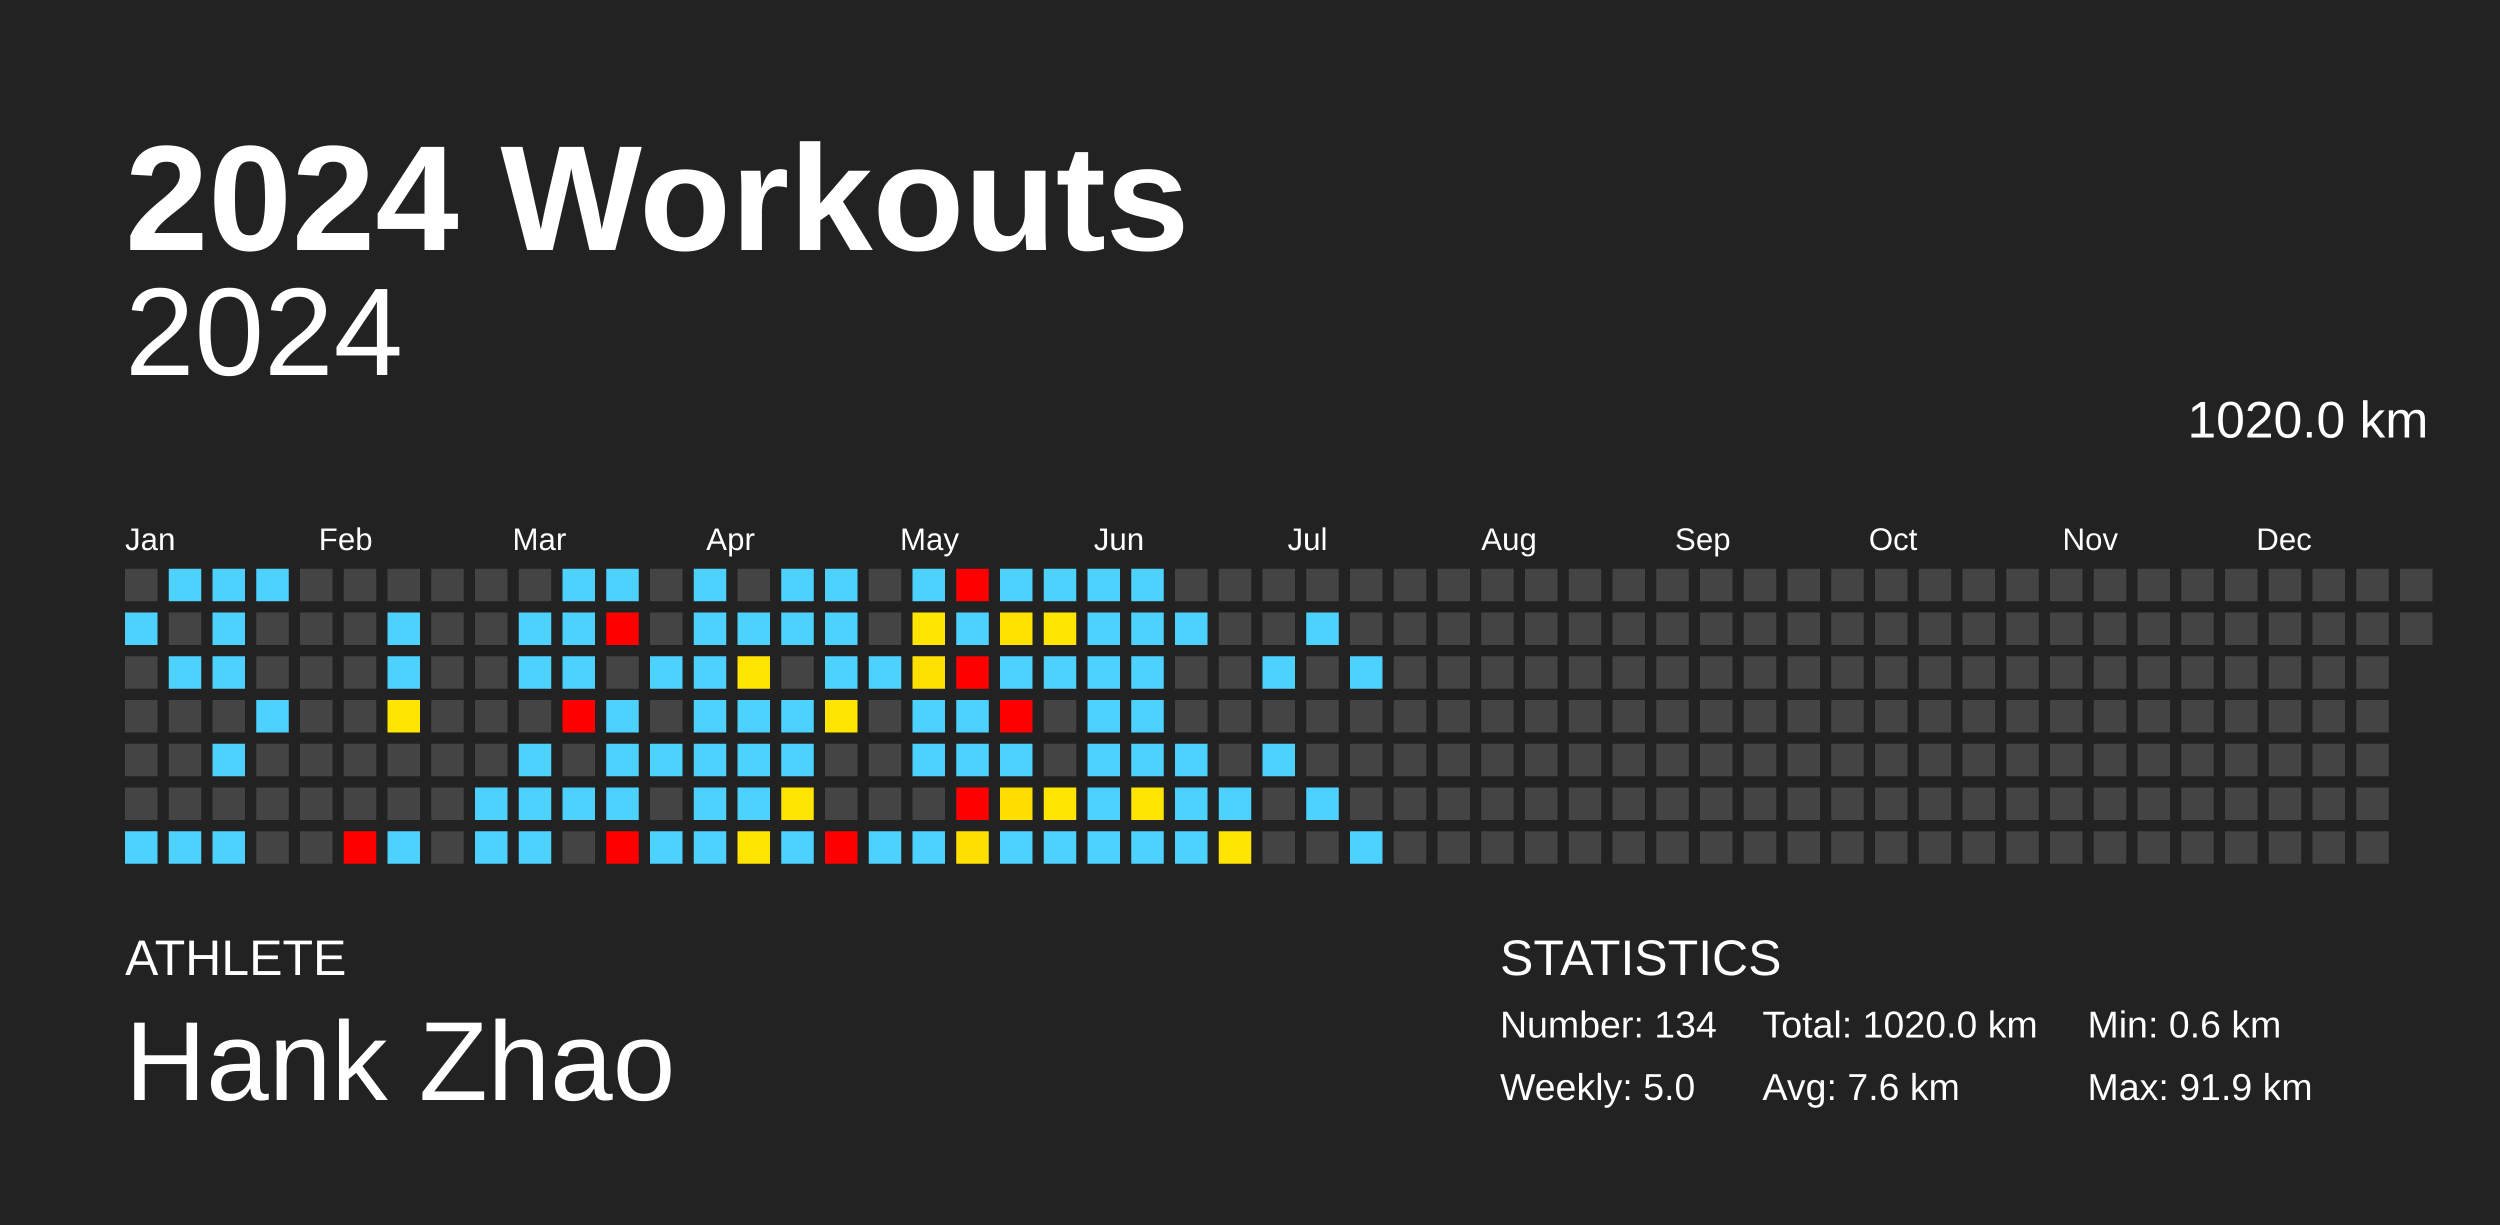
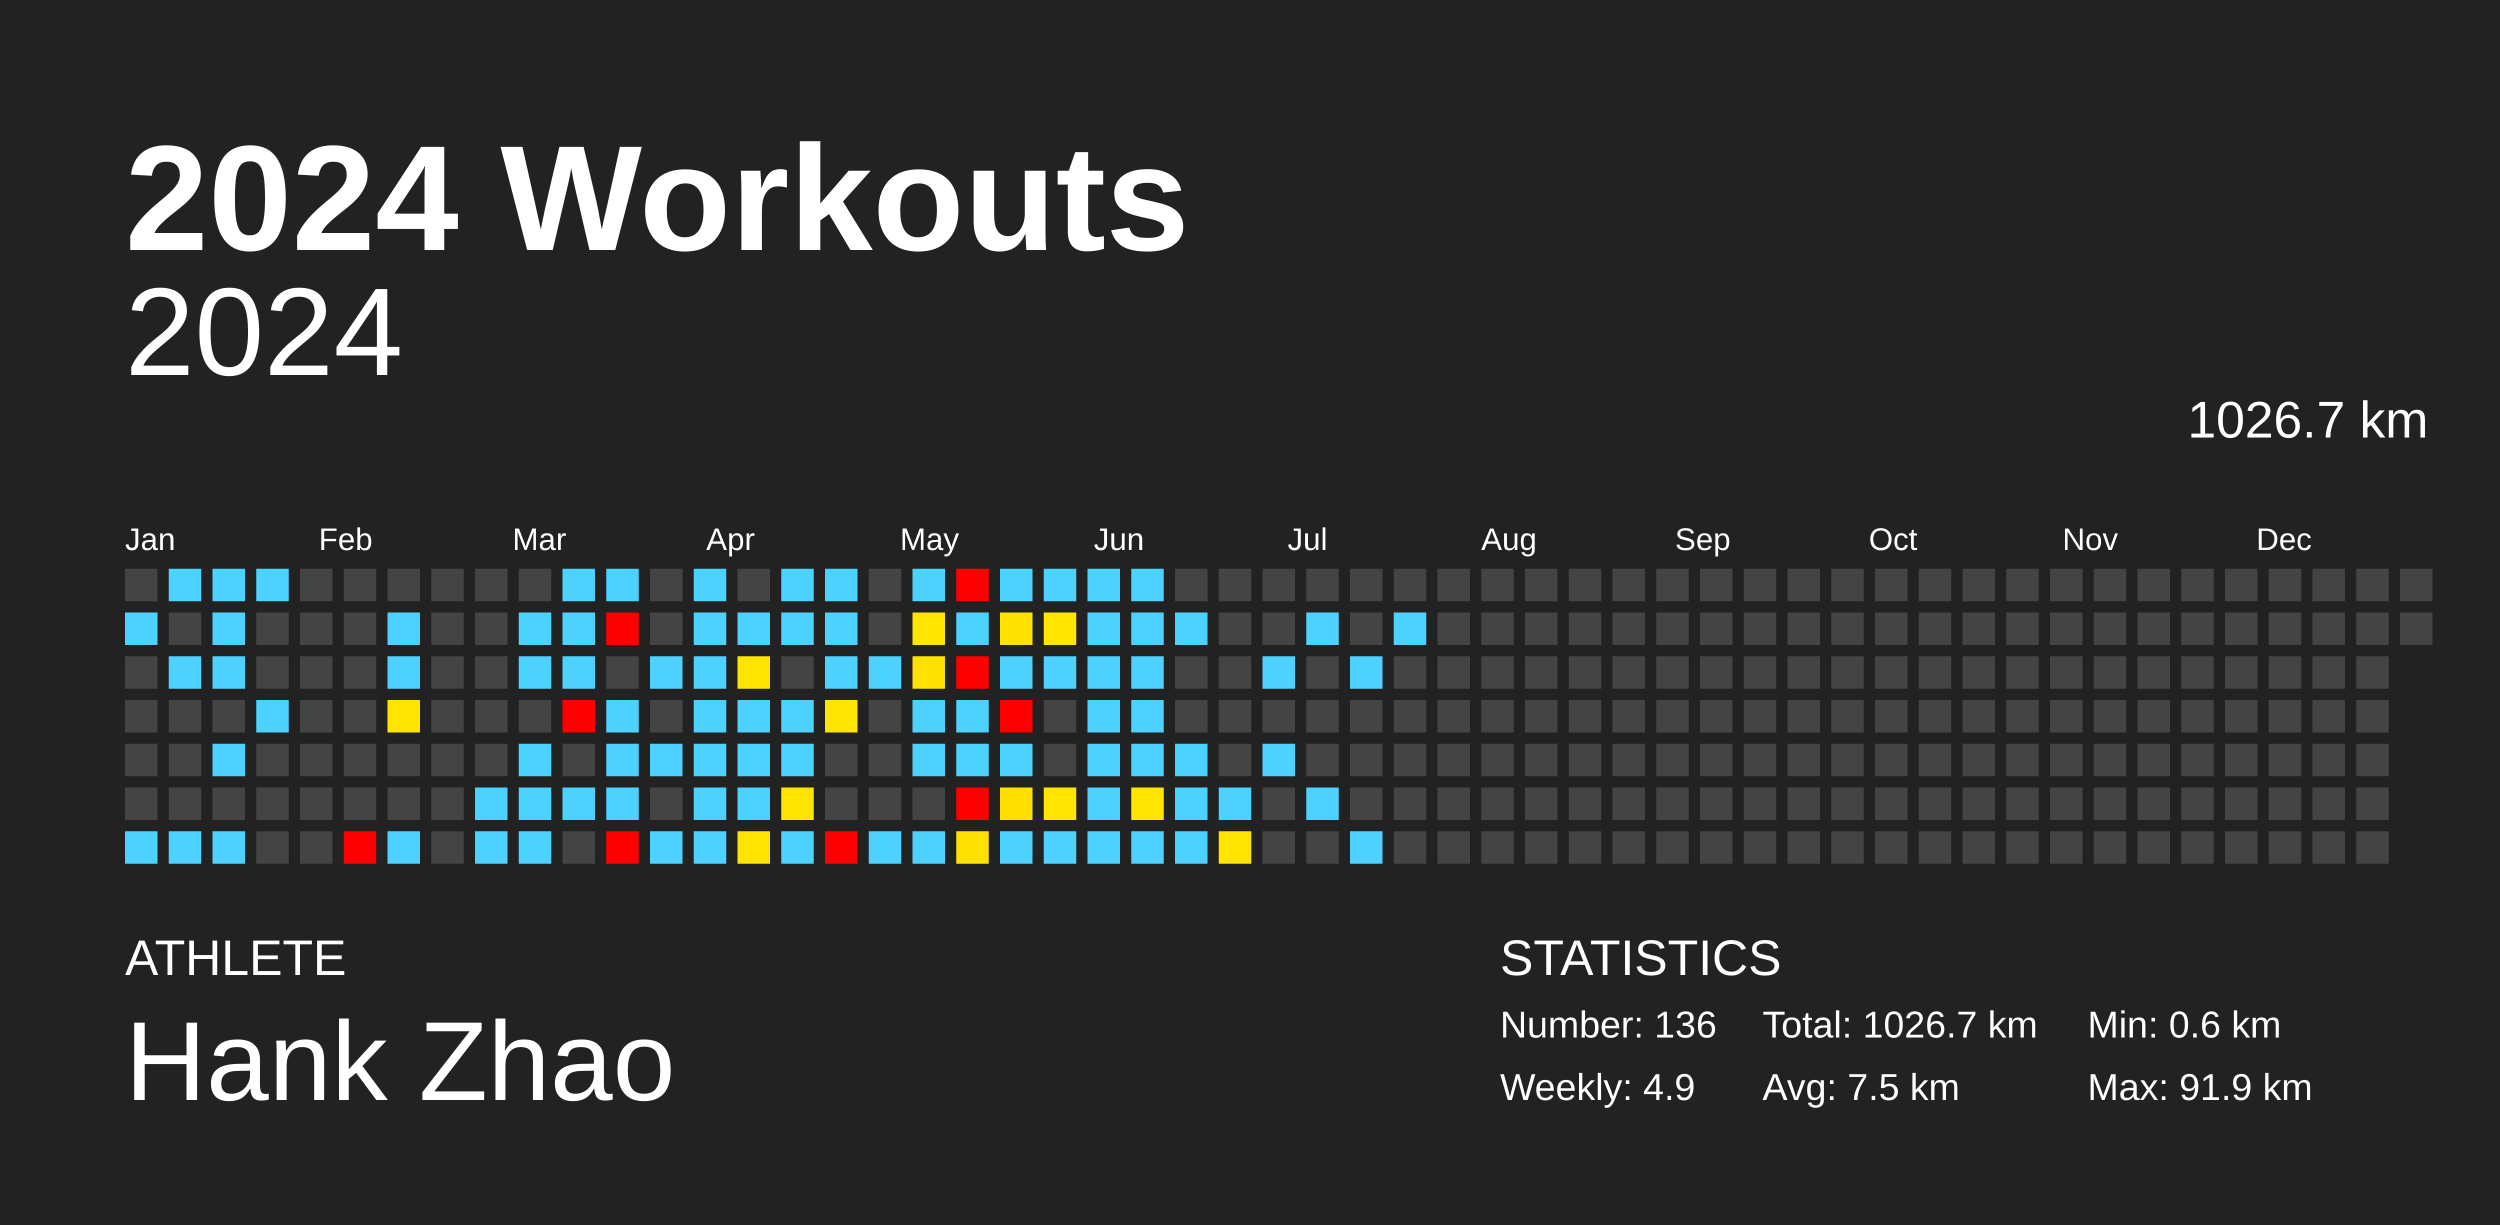
<svg xmlns="http://www.w3.org/2000/svg" baseProfile="full" height="98mm" version="1.1" viewBox="0,0,200,98" width="200mm">
  <defs />
  <rect fill="#222222" height="98" width="200" x="0" y="0" />
  <text fill="#FFFFFF" style="font-size:12px; font-family:Arial; font-weight:bold;" x="10" y="20">2024 Workouts</text>
  <text fill="#FFFFFF" style="font-size:4px; font-family:Arial" x="10" y="78">ATHLETE</text>
  <text fill="#FFFFFF" style="font-size:9px; font-family:Arial" x="10" y="88">Hank Zhao</text>
  <text fill="#FFFFFF" style="font-size:4px; font-family:Arial" x="120" y="78">STATISTICS</text>
-   <text fill="#FFFFFF" style="font-size:3px; font-family:Arial" x="120" y="83">Number: 134</text>
-   <text fill="#FFFFFF" style="font-size:3px; font-family:Arial" x="120" y="88">Weekly: 5.0</text>
-   <text fill="#FFFFFF" style="font-size:3px; font-family:Arial" x="141" y="83">Total: 1020.0 km</text>
-   <text fill="#FFFFFF" style="font-size:3px; font-family:Arial" x="141" y="88">Avg: 7.6 km</text>
+   <text fill="#FFFFFF" style="font-size:3px; font-family:Arial" x="120" y="83">Number: 136</text>
+   <text fill="#FFFFFF" style="font-size:3px; font-family:Arial" x="120" y="88">Weekly: 4.9</text>
+   <text fill="#FFFFFF" style="font-size:3px; font-family:Arial" x="141" y="83">Total: 1026.7 km</text>
+   <text fill="#FFFFFF" style="font-size:3px; font-family:Arial" x="141" y="88">Avg: 7.5 km</text>
  <text fill="#FFFFFF" style="font-size:3px; font-family:Arial" x="167" y="83">Min: 0.6 km</text>
  <text fill="#FFFFFF" style="font-size:3px; font-family:Arial" x="167" y="88">Max: 91.9 km</text>
  <text alignment-baseline="hanging" fill="#FFFFFF" style="font-size:10.0px; font-family:Arial;" x="10" y="30">2024</text>
-   <text alignment-baseline="hanging" fill="#FFFFFF" style="font-size:4.125px; font-family:Arial;" x="175" y="35">1020.0 km</text>
+   <text alignment-baseline="hanging" fill="#FFFFFF" style="font-size:4.125px; font-family:Arial;" x="175" y="35">1026.7 km</text>
  <text fill="#FFFFFF" style="font-size:2.5px; font-family:Arial" x="10.0" y="44">Jan</text>
  <text fill="#FFFFFF" style="font-size:2.5px; font-family:Arial" x="25.5" y="44">Feb</text>
  <text fill="#FFFFFF" style="font-size:2.5px; font-family:Arial" x="41.0" y="44">Mar</text>
  <text fill="#FFFFFF" style="font-size:2.5px; font-family:Arial" x="56.5" y="44">Apr</text>
  <text fill="#FFFFFF" style="font-size:2.5px; font-family:Arial" x="72.0" y="44">May</text>
  <text fill="#FFFFFF" style="font-size:2.5px; font-family:Arial" x="87.5" y="44">Jun</text>
  <text fill="#FFFFFF" style="font-size:2.5px; font-family:Arial" x="103.0" y="44">Jul</text>
  <text fill="#FFFFFF" style="font-size:2.5px; font-family:Arial" x="118.5" y="44">Aug</text>
  <text fill="#FFFFFF" style="font-size:2.5px; font-family:Arial" x="134.0" y="44">Sep</text>
  <text fill="#FFFFFF" style="font-size:2.5px; font-family:Arial" x="149.5" y="44">Oct</text>
  <text fill="#FFFFFF" style="font-size:2.5px; font-family:Arial" x="165.0" y="44">Nov</text>
  <text fill="#FFFFFF" style="font-size:2.5px; font-family:Arial" x="180.5" y="44">Dec</text>
  <rect fill="#444444" height="2.6" width="2.6" x="10.0" y="45.5" />
  <rect fill="#4dd2ff" height="2.6" width="2.6" x="10.0" y="49.0" />
  <rect fill="#444444" height="2.6" width="2.6" x="10.0" y="52.5" />
  <rect fill="#444444" height="2.6" width="2.6" x="10.0" y="56.0" />
  <rect fill="#444444" height="2.6" width="2.6" x="10.0" y="59.5" />
  <rect fill="#444444" height="2.6" width="2.6" x="10.0" y="63.0" />
  <rect fill="#4dd2ff" height="2.6" width="2.6" x="10.0" y="66.5" />
  <rect fill="#4dd2ff" height="2.6" width="2.6" x="13.5" y="45.5" />
  <rect fill="#444444" height="2.6" width="2.6" x="13.5" y="49.0" />
  <rect fill="#4dd2ff" height="2.6" width="2.6" x="13.5" y="52.5" />
  <rect fill="#444444" height="2.6" width="2.6" x="13.5" y="56.0" />
  <rect fill="#444444" height="2.6" width="2.6" x="13.5" y="59.5" />
  <rect fill="#444444" height="2.6" width="2.6" x="13.5" y="63.0" />
  <rect fill="#4dd2ff" height="2.6" width="2.6" x="13.5" y="66.5" />
  <rect fill="#4dd2ff" height="2.6" width="2.6" x="17.0" y="45.5" />
  <rect fill="#4dd2ff" height="2.6" width="2.6" x="17.0" y="49.0" />
  <rect fill="#4dd2ff" height="2.6" width="2.6" x="17.0" y="52.5" />
  <rect fill="#444444" height="2.6" width="2.6" x="17.0" y="56.0" />
  <rect fill="#4dd2ff" height="2.6" width="2.6" x="17.0" y="59.5" />
  <rect fill="#444444" height="2.6" width="2.6" x="17.0" y="63.0" />
  <rect fill="#4dd2ff" height="2.6" width="2.6" x="17.0" y="66.5" />
  <rect fill="#4dd2ff" height="2.6" width="2.6" x="20.5" y="45.5" />
  <rect fill="#444444" height="2.6" width="2.6" x="20.5" y="49.0" />
  <rect fill="#444444" height="2.6" width="2.6" x="20.5" y="52.5" />
  <rect fill="#4dd2ff" height="2.6" width="2.6" x="20.5" y="56.0" />
  <rect fill="#444444" height="2.6" width="2.6" x="20.5" y="59.5" />
  <rect fill="#444444" height="2.6" width="2.6" x="20.5" y="63.0" />
  <rect fill="#444444" height="2.6" width="2.6" x="20.5" y="66.5" />
  <rect fill="#444444" height="2.6" width="2.6" x="24.0" y="45.5" />
  <rect fill="#444444" height="2.6" width="2.6" x="24.0" y="49.0" />
  <rect fill="#444444" height="2.6" width="2.6" x="24.0" y="52.5" />
  <rect fill="#444444" height="2.6" width="2.6" x="24.0" y="56.0" />
  <rect fill="#444444" height="2.6" width="2.6" x="24.0" y="59.5" />
  <rect fill="#444444" height="2.6" width="2.6" x="24.0" y="63.0" />
  <rect fill="#444444" height="2.6" width="2.6" x="24.0" y="66.5" />
  <rect fill="#444444" height="2.6" width="2.6" x="27.5" y="45.5" />
  <rect fill="#444444" height="2.6" width="2.6" x="27.5" y="49.0" />
  <rect fill="#444444" height="2.6" width="2.6" x="27.5" y="52.5" />
  <rect fill="#444444" height="2.6" width="2.6" x="27.5" y="56.0" />
  <rect fill="#444444" height="2.6" width="2.6" x="27.5" y="59.5" />
  <rect fill="#444444" height="2.6" width="2.6" x="27.5" y="63.0" />
  <rect fill="red" height="2.6" width="2.6" x="27.5" y="66.5" />
  <rect fill="#444444" height="2.6" width="2.6" x="31.0" y="45.5" />
  <rect fill="#4dd2ff" height="2.6" width="2.6" x="31.0" y="49.0" />
  <rect fill="#4dd2ff" height="2.6" width="2.6" x="31.0" y="52.5" />
  <rect fill="#ffe400" height="2.6" width="2.6" x="31.0" y="56.0" />
  <rect fill="#444444" height="2.6" width="2.6" x="31.0" y="59.5" />
  <rect fill="#444444" height="2.6" width="2.6" x="31.0" y="63.0" />
  <rect fill="#4dd2ff" height="2.6" width="2.6" x="31.0" y="66.5" />
  <rect fill="#444444" height="2.6" width="2.6" x="34.5" y="45.5" />
  <rect fill="#444444" height="2.6" width="2.6" x="34.5" y="49.0" />
  <rect fill="#444444" height="2.6" width="2.6" x="34.5" y="52.5" />
  <rect fill="#444444" height="2.6" width="2.6" x="34.5" y="56.0" />
  <rect fill="#444444" height="2.6" width="2.6" x="34.5" y="59.5" />
  <rect fill="#444444" height="2.6" width="2.6" x="34.5" y="63.0" />
  <rect fill="#444444" height="2.6" width="2.6" x="34.5" y="66.5" />
  <rect fill="#444444" height="2.6" width="2.6" x="38.0" y="45.5" />
  <rect fill="#444444" height="2.6" width="2.6" x="38.0" y="49.0" />
  <rect fill="#444444" height="2.6" width="2.6" x="38.0" y="52.5" />
  <rect fill="#444444" height="2.6" width="2.6" x="38.0" y="56.0" />
  <rect fill="#444444" height="2.6" width="2.6" x="38.0" y="59.5" />
  <rect fill="#4dd2ff" height="2.6" width="2.6" x="38.0" y="63.0" />
  <rect fill="#4dd2ff" height="2.6" width="2.6" x="38.0" y="66.5" />
  <rect fill="#444444" height="2.6" width="2.6" x="41.5" y="45.5" />
  <rect fill="#4dd2ff" height="2.6" width="2.6" x="41.5" y="49.0" />
  <rect fill="#4dd2ff" height="2.6" width="2.6" x="41.5" y="52.5" />
  <rect fill="#444444" height="2.6" width="2.6" x="41.5" y="56.0" />
  <rect fill="#4dd2ff" height="2.6" width="2.6" x="41.5" y="59.5" />
  <rect fill="#4dd2ff" height="2.6" width="2.6" x="41.5" y="63.0" />
  <rect fill="#4dd2ff" height="2.6" width="2.6" x="41.5" y="66.5" />
  <rect fill="#4dd2ff" height="2.6" width="2.6" x="45.0" y="45.5" />
  <rect fill="#4dd2ff" height="2.6" width="2.6" x="45.0" y="49.0" />
  <rect fill="#4dd2ff" height="2.6" width="2.6" x="45.0" y="52.5" />
  <rect fill="red" height="2.6" width="2.6" x="45.0" y="56.0" />
  <rect fill="#444444" height="2.6" width="2.6" x="45.0" y="59.5" />
  <rect fill="#4dd2ff" height="2.6" width="2.6" x="45.0" y="63.0" />
  <rect fill="#444444" height="2.6" width="2.6" x="45.0" y="66.5" />
  <rect fill="#4dd2ff" height="2.6" width="2.6" x="48.5" y="45.5" />
  <rect fill="red" height="2.6" width="2.6" x="48.5" y="49.0" />
  <rect fill="#444444" height="2.6" width="2.6" x="48.5" y="52.5" />
  <rect fill="#4dd2ff" height="2.6" width="2.6" x="48.5" y="56.0" />
  <rect fill="#4dd2ff" height="2.6" width="2.6" x="48.5" y="59.5" />
  <rect fill="#4dd2ff" height="2.6" width="2.6" x="48.5" y="63.0" />
  <rect fill="red" height="2.6" width="2.6" x="48.5" y="66.5" />
  <rect fill="#444444" height="2.6" width="2.6" x="52.0" y="45.5" />
  <rect fill="#444444" height="2.6" width="2.6" x="52.0" y="49.0" />
  <rect fill="#4dd2ff" height="2.6" width="2.6" x="52.0" y="52.5" />
  <rect fill="#444444" height="2.6" width="2.6" x="52.0" y="56.0" />
  <rect fill="#4dd2ff" height="2.6" width="2.6" x="52.0" y="59.5" />
  <rect fill="#444444" height="2.6" width="2.6" x="52.0" y="63.0" />
  <rect fill="#4dd2ff" height="2.6" width="2.6" x="52.0" y="66.5" />
  <rect fill="#4dd2ff" height="2.6" width="2.6" x="55.5" y="45.5" />
  <rect fill="#4dd2ff" height="2.6" width="2.6" x="55.5" y="49.0" />
  <rect fill="#4dd2ff" height="2.6" width="2.6" x="55.5" y="52.5" />
  <rect fill="#4dd2ff" height="2.6" width="2.6" x="55.5" y="56.0" />
  <rect fill="#4dd2ff" height="2.6" width="2.6" x="55.5" y="59.5" />
  <rect fill="#4dd2ff" height="2.6" width="2.6" x="55.5" y="63.0" />
  <rect fill="#4dd2ff" height="2.6" width="2.6" x="55.5" y="66.5" />
  <rect fill="#444444" height="2.6" width="2.6" x="59.0" y="45.5" />
  <rect fill="#4dd2ff" height="2.6" width="2.6" x="59.0" y="49.0" />
  <rect fill="#ffe400" height="2.6" width="2.6" x="59.0" y="52.5" />
  <rect fill="#4dd2ff" height="2.6" width="2.6" x="59.0" y="56.0" />
  <rect fill="#4dd2ff" height="2.6" width="2.6" x="59.0" y="59.5" />
  <rect fill="#4dd2ff" height="2.6" width="2.6" x="59.0" y="63.0" />
  <rect fill="#ffe400" height="2.6" width="2.6" x="59.0" y="66.5" />
  <rect fill="#4dd2ff" height="2.6" width="2.6" x="62.5" y="45.5" />
  <rect fill="#4dd2ff" height="2.6" width="2.6" x="62.5" y="49.0" />
  <rect fill="#444444" height="2.6" width="2.6" x="62.5" y="52.5" />
  <rect fill="#4dd2ff" height="2.6" width="2.6" x="62.5" y="56.0" />
  <rect fill="#4dd2ff" height="2.6" width="2.6" x="62.5" y="59.5" />
  <rect fill="#ffe400" height="2.6" width="2.6" x="62.5" y="63.0" />
  <rect fill="#4dd2ff" height="2.6" width="2.6" x="62.5" y="66.5" />
  <rect fill="#4dd2ff" height="2.6" width="2.6" x="66.0" y="45.5" />
  <rect fill="#4dd2ff" height="2.6" width="2.6" x="66.0" y="49.0" />
  <rect fill="#4dd2ff" height="2.6" width="2.6" x="66.0" y="52.5" />
  <rect fill="#ffe400" height="2.6" width="2.6" x="66.0" y="56.0" />
  <rect fill="#444444" height="2.6" width="2.6" x="66.0" y="59.5" />
  <rect fill="#444444" height="2.6" width="2.6" x="66.0" y="63.0" />
  <rect fill="red" height="2.6" width="2.6" x="66.0" y="66.5" />
  <rect fill="#444444" height="2.6" width="2.6" x="69.5" y="45.5" />
  <rect fill="#444444" height="2.6" width="2.6" x="69.5" y="49.0" />
  <rect fill="#4dd2ff" height="2.6" width="2.6" x="69.5" y="52.5" />
  <rect fill="#444444" height="2.6" width="2.6" x="69.5" y="56.0" />
  <rect fill="#444444" height="2.6" width="2.6" x="69.5" y="59.5" />
  <rect fill="#444444" height="2.6" width="2.6" x="69.5" y="63.0" />
  <rect fill="#4dd2ff" height="2.6" width="2.6" x="69.5" y="66.5" />
  <rect fill="#4dd2ff" height="2.6" width="2.6" x="73.0" y="45.5" />
  <rect fill="#ffe400" height="2.6" width="2.6" x="73.0" y="49.0" />
  <rect fill="#ffe100" height="2.6" width="2.6" x="73.0" y="52.5" />
  <rect fill="#4dd2ff" height="2.6" width="2.6" x="73.0" y="56.0" />
  <rect fill="#4dd2ff" height="2.6" width="2.6" x="73.0" y="59.5" />
  <rect fill="#444444" height="2.6" width="2.6" x="73.0" y="63.0" />
  <rect fill="#4dd2ff" height="2.6" width="2.6" x="73.0" y="66.5" />
  <rect fill="red" height="2.6" width="2.6" x="76.5" y="45.5" />
  <rect fill="#4dd2ff" height="2.6" width="2.6" x="76.5" y="49.0" />
  <rect fill="red" height="2.6" width="2.6" x="76.5" y="52.5" />
  <rect fill="#4dd2ff" height="2.6" width="2.6" x="76.5" y="56.0" />
  <rect fill="#4dd2ff" height="2.6" width="2.6" x="76.5" y="59.5" />
  <rect fill="red" height="2.6" width="2.6" x="76.5" y="63.0" />
  <rect fill="#ffe000" height="2.6" width="2.6" x="76.5" y="66.5" />
  <rect fill="#4dd2ff" height="2.6" width="2.6" x="80.0" y="45.5" />
  <rect fill="#ffe200" height="2.6" width="2.6" x="80.0" y="49.0" />
  <rect fill="#4dd2ff" height="2.6" width="2.6" x="80.0" y="52.5" />
  <rect fill="red" height="2.6" width="2.6" x="80.0" y="56.0" />
  <rect fill="#4dd2ff" height="2.6" width="2.6" x="80.0" y="59.5" />
  <rect fill="#ffdf00" height="2.6" width="2.6" x="80.0" y="63.0" />
  <rect fill="#4dd2ff" height="2.6" width="2.6" x="80.0" y="66.5" />
  <rect fill="#4dd2ff" height="2.6" width="2.6" x="83.5" y="45.5" />
  <rect fill="#ffe400" height="2.6" width="2.6" x="83.5" y="49.0" />
  <rect fill="#4dd2ff" height="2.6" width="2.6" x="83.5" y="52.5" />
  <rect fill="#444444" height="2.6" width="2.6" x="83.5" y="56.0" />
  <rect fill="#444444" height="2.6" width="2.6" x="83.5" y="59.5" />
  <rect fill="#ffe400" height="2.6" width="2.6" x="83.5" y="63.0" />
  <rect fill="#4dd2ff" height="2.6" width="2.6" x="83.5" y="66.5" />
  <rect fill="#4dd2ff" height="2.6" width="2.6" x="87.0" y="45.5" />
  <rect fill="#4dd2ff" height="2.6" width="2.6" x="87.0" y="49.0" />
  <rect fill="#4dd2ff" height="2.6" width="2.6" x="87.0" y="52.5" />
  <rect fill="#4dd2ff" height="2.6" width="2.6" x="87.0" y="56.0" />
  <rect fill="#4dd2ff" height="2.6" width="2.6" x="87.0" y="59.5" />
  <rect fill="#4dd2ff" height="2.6" width="2.6" x="87.0" y="63.0" />
  <rect fill="#4dd2ff" height="2.6" width="2.6" x="87.0" y="66.5" />
  <rect fill="#4dd2ff" height="2.6" width="2.6" x="90.5" y="45.5" />
  <rect fill="#4dd2ff" height="2.6" width="2.6" x="90.5" y="49.0" />
  <rect fill="#4dd2ff" height="2.6" width="2.6" x="90.5" y="52.5" />
  <rect fill="#4dd2ff" height="2.6" width="2.6" x="90.5" y="56.0" />
  <rect fill="#4dd2ff" height="2.6" width="2.6" x="90.5" y="59.5" />
  <rect fill="#ffe400" height="2.6" width="2.6" x="90.5" y="63.0" />
  <rect fill="#4dd2ff" height="2.6" width="2.6" x="90.5" y="66.5" />
  <rect fill="#444444" height="2.6" width="2.6" x="94.0" y="45.5" />
  <rect fill="#4dd2ff" height="2.6" width="2.6" x="94.0" y="49.0" />
  <rect fill="#444444" height="2.6" width="2.6" x="94.0" y="52.5" />
  <rect fill="#444444" height="2.6" width="2.6" x="94.0" y="56.0" />
  <rect fill="#4dd2ff" height="2.6" width="2.6" x="94.0" y="59.5" />
  <rect fill="#4dd2ff" height="2.6" width="2.6" x="94.0" y="63.0" />
  <rect fill="#4dd2ff" height="2.6" width="2.6" x="94.0" y="66.5" />
  <rect fill="#444444" height="2.6" width="2.6" x="97.5" y="45.5" />
  <rect fill="#444444" height="2.6" width="2.6" x="97.5" y="49.0" />
  <rect fill="#444444" height="2.6" width="2.6" x="97.5" y="52.5" />
  <rect fill="#444444" height="2.6" width="2.6" x="97.5" y="56.0" />
  <rect fill="#444444" height="2.6" width="2.6" x="97.5" y="59.5" />
  <rect fill="#4dd2ff" height="2.6" width="2.6" x="97.5" y="63.0" />
  <rect fill="#ffe400" height="2.6" width="2.6" x="97.5" y="66.5" />
  <rect fill="#444444" height="2.6" width="2.6" x="101.0" y="45.5" />
  <rect fill="#444444" height="2.6" width="2.6" x="101.0" y="49.0" />
  <rect fill="#4dd2ff" height="2.6" width="2.6" x="101.0" y="52.5" />
  <rect fill="#444444" height="2.6" width="2.6" x="101.0" y="56.0" />
  <rect fill="#4dd2ff" height="2.6" width="2.6" x="101.0" y="59.5" />
  <rect fill="#444444" height="2.6" width="2.6" x="101.0" y="63.0" />
  <rect fill="#444444" height="2.6" width="2.6" x="101.0" y="66.5" />
  <rect fill="#444444" height="2.6" width="2.6" x="104.5" y="45.5" />
  <rect fill="#4dd2ff" height="2.6" width="2.6" x="104.5" y="49.0" />
  <rect fill="#444444" height="2.6" width="2.6" x="104.5" y="52.5" />
  <rect fill="#444444" height="2.6" width="2.6" x="104.5" y="56.0" />
  <rect fill="#444444" height="2.6" width="2.6" x="104.5" y="59.5" />
  <rect fill="#4dd2ff" height="2.6" width="2.6" x="104.5" y="63.0" />
  <rect fill="#444444" height="2.6" width="2.6" x="104.5" y="66.5" />
  <rect fill="#444444" height="2.6" width="2.6" x="108.0" y="45.5" />
  <rect fill="#444444" height="2.6" width="2.6" x="108.0" y="49.0" />
  <rect fill="#4dd2ff" height="2.6" width="2.6" x="108.0" y="52.5" />
  <rect fill="#444444" height="2.6" width="2.6" x="108.0" y="56.0" />
  <rect fill="#444444" height="2.6" width="2.6" x="108.0" y="59.5" />
  <rect fill="#444444" height="2.6" width="2.6" x="108.0" y="63.0" />
  <rect fill="#4dd2ff" height="2.6" width="2.6" x="108.0" y="66.5" />
  <rect fill="#444444" height="2.6" width="2.6" x="111.5" y="45.5" />
-   <rect fill="#444444" height="2.6" width="2.6" x="111.5" y="49.0" />
+   <rect fill="#4dd2ff" height="2.6" width="2.6" x="111.5" y="49.0" />
  <rect fill="#444444" height="2.6" width="2.6" x="111.5" y="52.5" />
  <rect fill="#444444" height="2.6" width="2.6" x="111.5" y="56.0" />
  <rect fill="#444444" height="2.6" width="2.6" x="111.5" y="59.5" />
  <rect fill="#444444" height="2.6" width="2.6" x="111.5" y="63.0" />
  <rect fill="#444444" height="2.6" width="2.6" x="111.5" y="66.5" />
  <rect fill="#444444" height="2.6" width="2.6" x="115.0" y="45.5" />
  <rect fill="#444444" height="2.6" width="2.6" x="115.0" y="49.0" />
  <rect fill="#444444" height="2.6" width="2.6" x="115.0" y="52.5" />
  <rect fill="#444444" height="2.6" width="2.6" x="115.0" y="56.0" />
  <rect fill="#444444" height="2.6" width="2.6" x="115.0" y="59.5" />
  <rect fill="#444444" height="2.6" width="2.6" x="115.0" y="63.0" />
  <rect fill="#444444" height="2.6" width="2.6" x="115.0" y="66.5" />
  <rect fill="#444444" height="2.6" width="2.6" x="118.5" y="45.5" />
  <rect fill="#444444" height="2.6" width="2.6" x="118.5" y="49.0" />
  <rect fill="#444444" height="2.6" width="2.6" x="118.5" y="52.5" />
  <rect fill="#444444" height="2.6" width="2.6" x="118.5" y="56.0" />
  <rect fill="#444444" height="2.6" width="2.6" x="118.5" y="59.5" />
  <rect fill="#444444" height="2.6" width="2.6" x="118.5" y="63.0" />
  <rect fill="#444444" height="2.6" width="2.6" x="118.5" y="66.5" />
  <rect fill="#444444" height="2.6" width="2.6" x="122.0" y="45.5" />
  <rect fill="#444444" height="2.6" width="2.6" x="122.0" y="49.0" />
  <rect fill="#444444" height="2.6" width="2.6" x="122.0" y="52.5" />
  <rect fill="#444444" height="2.6" width="2.6" x="122.0" y="56.0" />
  <rect fill="#444444" height="2.6" width="2.6" x="122.0" y="59.5" />
  <rect fill="#444444" height="2.6" width="2.6" x="122.0" y="63.0" />
  <rect fill="#444444" height="2.6" width="2.6" x="122.0" y="66.5" />
  <rect fill="#444444" height="2.6" width="2.6" x="125.5" y="45.5" />
  <rect fill="#444444" height="2.6" width="2.6" x="125.5" y="49.0" />
  <rect fill="#444444" height="2.6" width="2.6" x="125.5" y="52.5" />
  <rect fill="#444444" height="2.6" width="2.6" x="125.5" y="56.0" />
  <rect fill="#444444" height="2.6" width="2.6" x="125.5" y="59.5" />
  <rect fill="#444444" height="2.6" width="2.6" x="125.5" y="63.0" />
  <rect fill="#444444" height="2.6" width="2.6" x="125.5" y="66.5" />
  <rect fill="#444444" height="2.6" width="2.6" x="129.0" y="45.5" />
  <rect fill="#444444" height="2.6" width="2.6" x="129.0" y="49.0" />
  <rect fill="#444444" height="2.6" width="2.6" x="129.0" y="52.5" />
  <rect fill="#444444" height="2.6" width="2.6" x="129.0" y="56.0" />
  <rect fill="#444444" height="2.6" width="2.6" x="129.0" y="59.5" />
  <rect fill="#444444" height="2.6" width="2.6" x="129.0" y="63.0" />
  <rect fill="#444444" height="2.6" width="2.6" x="129.0" y="66.5" />
  <rect fill="#444444" height="2.6" width="2.6" x="132.5" y="45.5" />
  <rect fill="#444444" height="2.6" width="2.6" x="132.5" y="49.0" />
  <rect fill="#444444" height="2.6" width="2.6" x="132.5" y="52.5" />
  <rect fill="#444444" height="2.6" width="2.6" x="132.5" y="56.0" />
  <rect fill="#444444" height="2.6" width="2.6" x="132.5" y="59.5" />
  <rect fill="#444444" height="2.6" width="2.6" x="132.5" y="63.0" />
  <rect fill="#444444" height="2.6" width="2.6" x="132.5" y="66.5" />
  <rect fill="#444444" height="2.6" width="2.6" x="136.0" y="45.5" />
  <rect fill="#444444" height="2.6" width="2.6" x="136.0" y="49.0" />
  <rect fill="#444444" height="2.6" width="2.6" x="136.0" y="52.5" />
  <rect fill="#444444" height="2.6" width="2.6" x="136.0" y="56.0" />
  <rect fill="#444444" height="2.6" width="2.6" x="136.0" y="59.5" />
  <rect fill="#444444" height="2.6" width="2.6" x="136.0" y="63.0" />
  <rect fill="#444444" height="2.6" width="2.6" x="136.0" y="66.5" />
  <rect fill="#444444" height="2.6" width="2.6" x="139.5" y="45.5" />
  <rect fill="#444444" height="2.6" width="2.6" x="139.5" y="49.0" />
  <rect fill="#444444" height="2.6" width="2.6" x="139.5" y="52.5" />
  <rect fill="#444444" height="2.6" width="2.6" x="139.5" y="56.0" />
  <rect fill="#444444" height="2.6" width="2.6" x="139.5" y="59.5" />
  <rect fill="#444444" height="2.6" width="2.6" x="139.5" y="63.0" />
  <rect fill="#444444" height="2.6" width="2.6" x="139.5" y="66.5" />
  <rect fill="#444444" height="2.6" width="2.6" x="143.0" y="45.5" />
  <rect fill="#444444" height="2.6" width="2.6" x="143.0" y="49.0" />
  <rect fill="#444444" height="2.6" width="2.6" x="143.0" y="52.5" />
  <rect fill="#444444" height="2.6" width="2.6" x="143.0" y="56.0" />
  <rect fill="#444444" height="2.6" width="2.6" x="143.0" y="59.5" />
  <rect fill="#444444" height="2.6" width="2.6" x="143.0" y="63.0" />
  <rect fill="#444444" height="2.6" width="2.6" x="143.0" y="66.5" />
  <rect fill="#444444" height="2.6" width="2.6" x="146.5" y="45.5" />
  <rect fill="#444444" height="2.6" width="2.6" x="146.5" y="49.0" />
  <rect fill="#444444" height="2.6" width="2.6" x="146.5" y="52.5" />
  <rect fill="#444444" height="2.6" width="2.6" x="146.5" y="56.0" />
  <rect fill="#444444" height="2.6" width="2.6" x="146.5" y="59.5" />
  <rect fill="#444444" height="2.6" width="2.6" x="146.5" y="63.0" />
  <rect fill="#444444" height="2.6" width="2.6" x="146.5" y="66.5" />
  <rect fill="#444444" height="2.6" width="2.6" x="150.0" y="45.5" />
  <rect fill="#444444" height="2.6" width="2.6" x="150.0" y="49.0" />
  <rect fill="#444444" height="2.6" width="2.6" x="150.0" y="52.5" />
  <rect fill="#444444" height="2.6" width="2.6" x="150.0" y="56.0" />
  <rect fill="#444444" height="2.6" width="2.6" x="150.0" y="59.5" />
  <rect fill="#444444" height="2.6" width="2.6" x="150.0" y="63.0" />
  <rect fill="#444444" height="2.6" width="2.6" x="150.0" y="66.5" />
  <rect fill="#444444" height="2.6" width="2.6" x="153.5" y="45.5" />
  <rect fill="#444444" height="2.6" width="2.6" x="153.5" y="49.0" />
  <rect fill="#444444" height="2.6" width="2.6" x="153.5" y="52.5" />
  <rect fill="#444444" height="2.6" width="2.6" x="153.5" y="56.0" />
  <rect fill="#444444" height="2.6" width="2.6" x="153.5" y="59.5" />
  <rect fill="#444444" height="2.6" width="2.6" x="153.5" y="63.0" />
  <rect fill="#444444" height="2.6" width="2.6" x="153.5" y="66.5" />
  <rect fill="#444444" height="2.6" width="2.6" x="157.0" y="45.5" />
  <rect fill="#444444" height="2.6" width="2.6" x="157.0" y="49.0" />
  <rect fill="#444444" height="2.6" width="2.6" x="157.0" y="52.5" />
  <rect fill="#444444" height="2.6" width="2.6" x="157.0" y="56.0" />
  <rect fill="#444444" height="2.6" width="2.6" x="157.0" y="59.5" />
  <rect fill="#444444" height="2.6" width="2.6" x="157.0" y="63.0" />
  <rect fill="#444444" height="2.6" width="2.6" x="157.0" y="66.5" />
  <rect fill="#444444" height="2.6" width="2.6" x="160.5" y="45.5" />
  <rect fill="#444444" height="2.6" width="2.6" x="160.5" y="49.0" />
  <rect fill="#444444" height="2.6" width="2.6" x="160.5" y="52.5" />
  <rect fill="#444444" height="2.6" width="2.6" x="160.5" y="56.0" />
  <rect fill="#444444" height="2.6" width="2.6" x="160.5" y="59.5" />
  <rect fill="#444444" height="2.6" width="2.6" x="160.5" y="63.0" />
  <rect fill="#444444" height="2.6" width="2.6" x="160.5" y="66.5" />
  <rect fill="#444444" height="2.6" width="2.6" x="164.0" y="45.5" />
  <rect fill="#444444" height="2.6" width="2.6" x="164.0" y="49.0" />
  <rect fill="#444444" height="2.6" width="2.6" x="164.0" y="52.5" />
  <rect fill="#444444" height="2.6" width="2.6" x="164.0" y="56.0" />
  <rect fill="#444444" height="2.6" width="2.6" x="164.0" y="59.5" />
  <rect fill="#444444" height="2.6" width="2.6" x="164.0" y="63.0" />
  <rect fill="#444444" height="2.6" width="2.6" x="164.0" y="66.5" />
  <rect fill="#444444" height="2.6" width="2.6" x="167.5" y="45.5" />
  <rect fill="#444444" height="2.6" width="2.6" x="167.5" y="49.0" />
  <rect fill="#444444" height="2.6" width="2.6" x="167.5" y="52.5" />
  <rect fill="#444444" height="2.6" width="2.6" x="167.5" y="56.0" />
  <rect fill="#444444" height="2.6" width="2.6" x="167.5" y="59.5" />
  <rect fill="#444444" height="2.6" width="2.6" x="167.5" y="63.0" />
  <rect fill="#444444" height="2.6" width="2.6" x="167.5" y="66.5" />
  <rect fill="#444444" height="2.6" width="2.6" x="171.0" y="45.5" />
  <rect fill="#444444" height="2.6" width="2.6" x="171.0" y="49.0" />
  <rect fill="#444444" height="2.6" width="2.6" x="171.0" y="52.5" />
  <rect fill="#444444" height="2.6" width="2.6" x="171.0" y="56.0" />
  <rect fill="#444444" height="2.6" width="2.6" x="171.0" y="59.5" />
  <rect fill="#444444" height="2.6" width="2.6" x="171.0" y="63.0" />
  <rect fill="#444444" height="2.6" width="2.6" x="171.0" y="66.5" />
  <rect fill="#444444" height="2.6" width="2.6" x="174.5" y="45.5" />
  <rect fill="#444444" height="2.6" width="2.6" x="174.5" y="49.0" />
  <rect fill="#444444" height="2.6" width="2.6" x="174.5" y="52.5" />
  <rect fill="#444444" height="2.6" width="2.6" x="174.5" y="56.0" />
  <rect fill="#444444" height="2.6" width="2.6" x="174.5" y="59.5" />
  <rect fill="#444444" height="2.6" width="2.6" x="174.5" y="63.0" />
  <rect fill="#444444" height="2.6" width="2.6" x="174.5" y="66.5" />
  <rect fill="#444444" height="2.6" width="2.6" x="178.0" y="45.5" />
  <rect fill="#444444" height="2.6" width="2.6" x="178.0" y="49.0" />
  <rect fill="#444444" height="2.6" width="2.6" x="178.0" y="52.5" />
  <rect fill="#444444" height="2.6" width="2.6" x="178.0" y="56.0" />
  <rect fill="#444444" height="2.6" width="2.6" x="178.0" y="59.5" />
  <rect fill="#444444" height="2.6" width="2.6" x="178.0" y="63.0" />
  <rect fill="#444444" height="2.6" width="2.6" x="178.0" y="66.5" />
  <rect fill="#444444" height="2.6" width="2.6" x="181.5" y="45.5" />
  <rect fill="#444444" height="2.6" width="2.6" x="181.5" y="49.0" />
  <rect fill="#444444" height="2.6" width="2.6" x="181.5" y="52.5" />
  <rect fill="#444444" height="2.6" width="2.6" x="181.5" y="56.0" />
  <rect fill="#444444" height="2.6" width="2.6" x="181.5" y="59.5" />
  <rect fill="#444444" height="2.6" width="2.6" x="181.5" y="63.0" />
  <rect fill="#444444" height="2.6" width="2.6" x="181.5" y="66.5" />
  <rect fill="#444444" height="2.6" width="2.6" x="185.0" y="45.5" />
  <rect fill="#444444" height="2.6" width="2.6" x="185.0" y="49.0" />
  <rect fill="#444444" height="2.6" width="2.6" x="185.0" y="52.5" />
  <rect fill="#444444" height="2.6" width="2.6" x="185.0" y="56.0" />
  <rect fill="#444444" height="2.6" width="2.6" x="185.0" y="59.5" />
  <rect fill="#444444" height="2.6" width="2.6" x="185.0" y="63.0" />
  <rect fill="#444444" height="2.6" width="2.6" x="185.0" y="66.5" />
  <rect fill="#444444" height="2.6" width="2.6" x="188.5" y="45.5" />
  <rect fill="#444444" height="2.6" width="2.6" x="188.5" y="49.0" />
  <rect fill="#444444" height="2.6" width="2.6" x="188.5" y="52.5" />
  <rect fill="#444444" height="2.6" width="2.6" x="188.5" y="56.0" />
  <rect fill="#444444" height="2.6" width="2.6" x="188.5" y="59.5" />
  <rect fill="#444444" height="2.6" width="2.6" x="188.5" y="63.0" />
  <rect fill="#444444" height="2.6" width="2.6" x="188.5" y="66.5" />
  <rect fill="#444444" height="2.6" width="2.6" x="192.0" y="45.5" />
  <rect fill="#444444" height="2.6" width="2.6" x="192.0" y="49.0" />
</svg>
